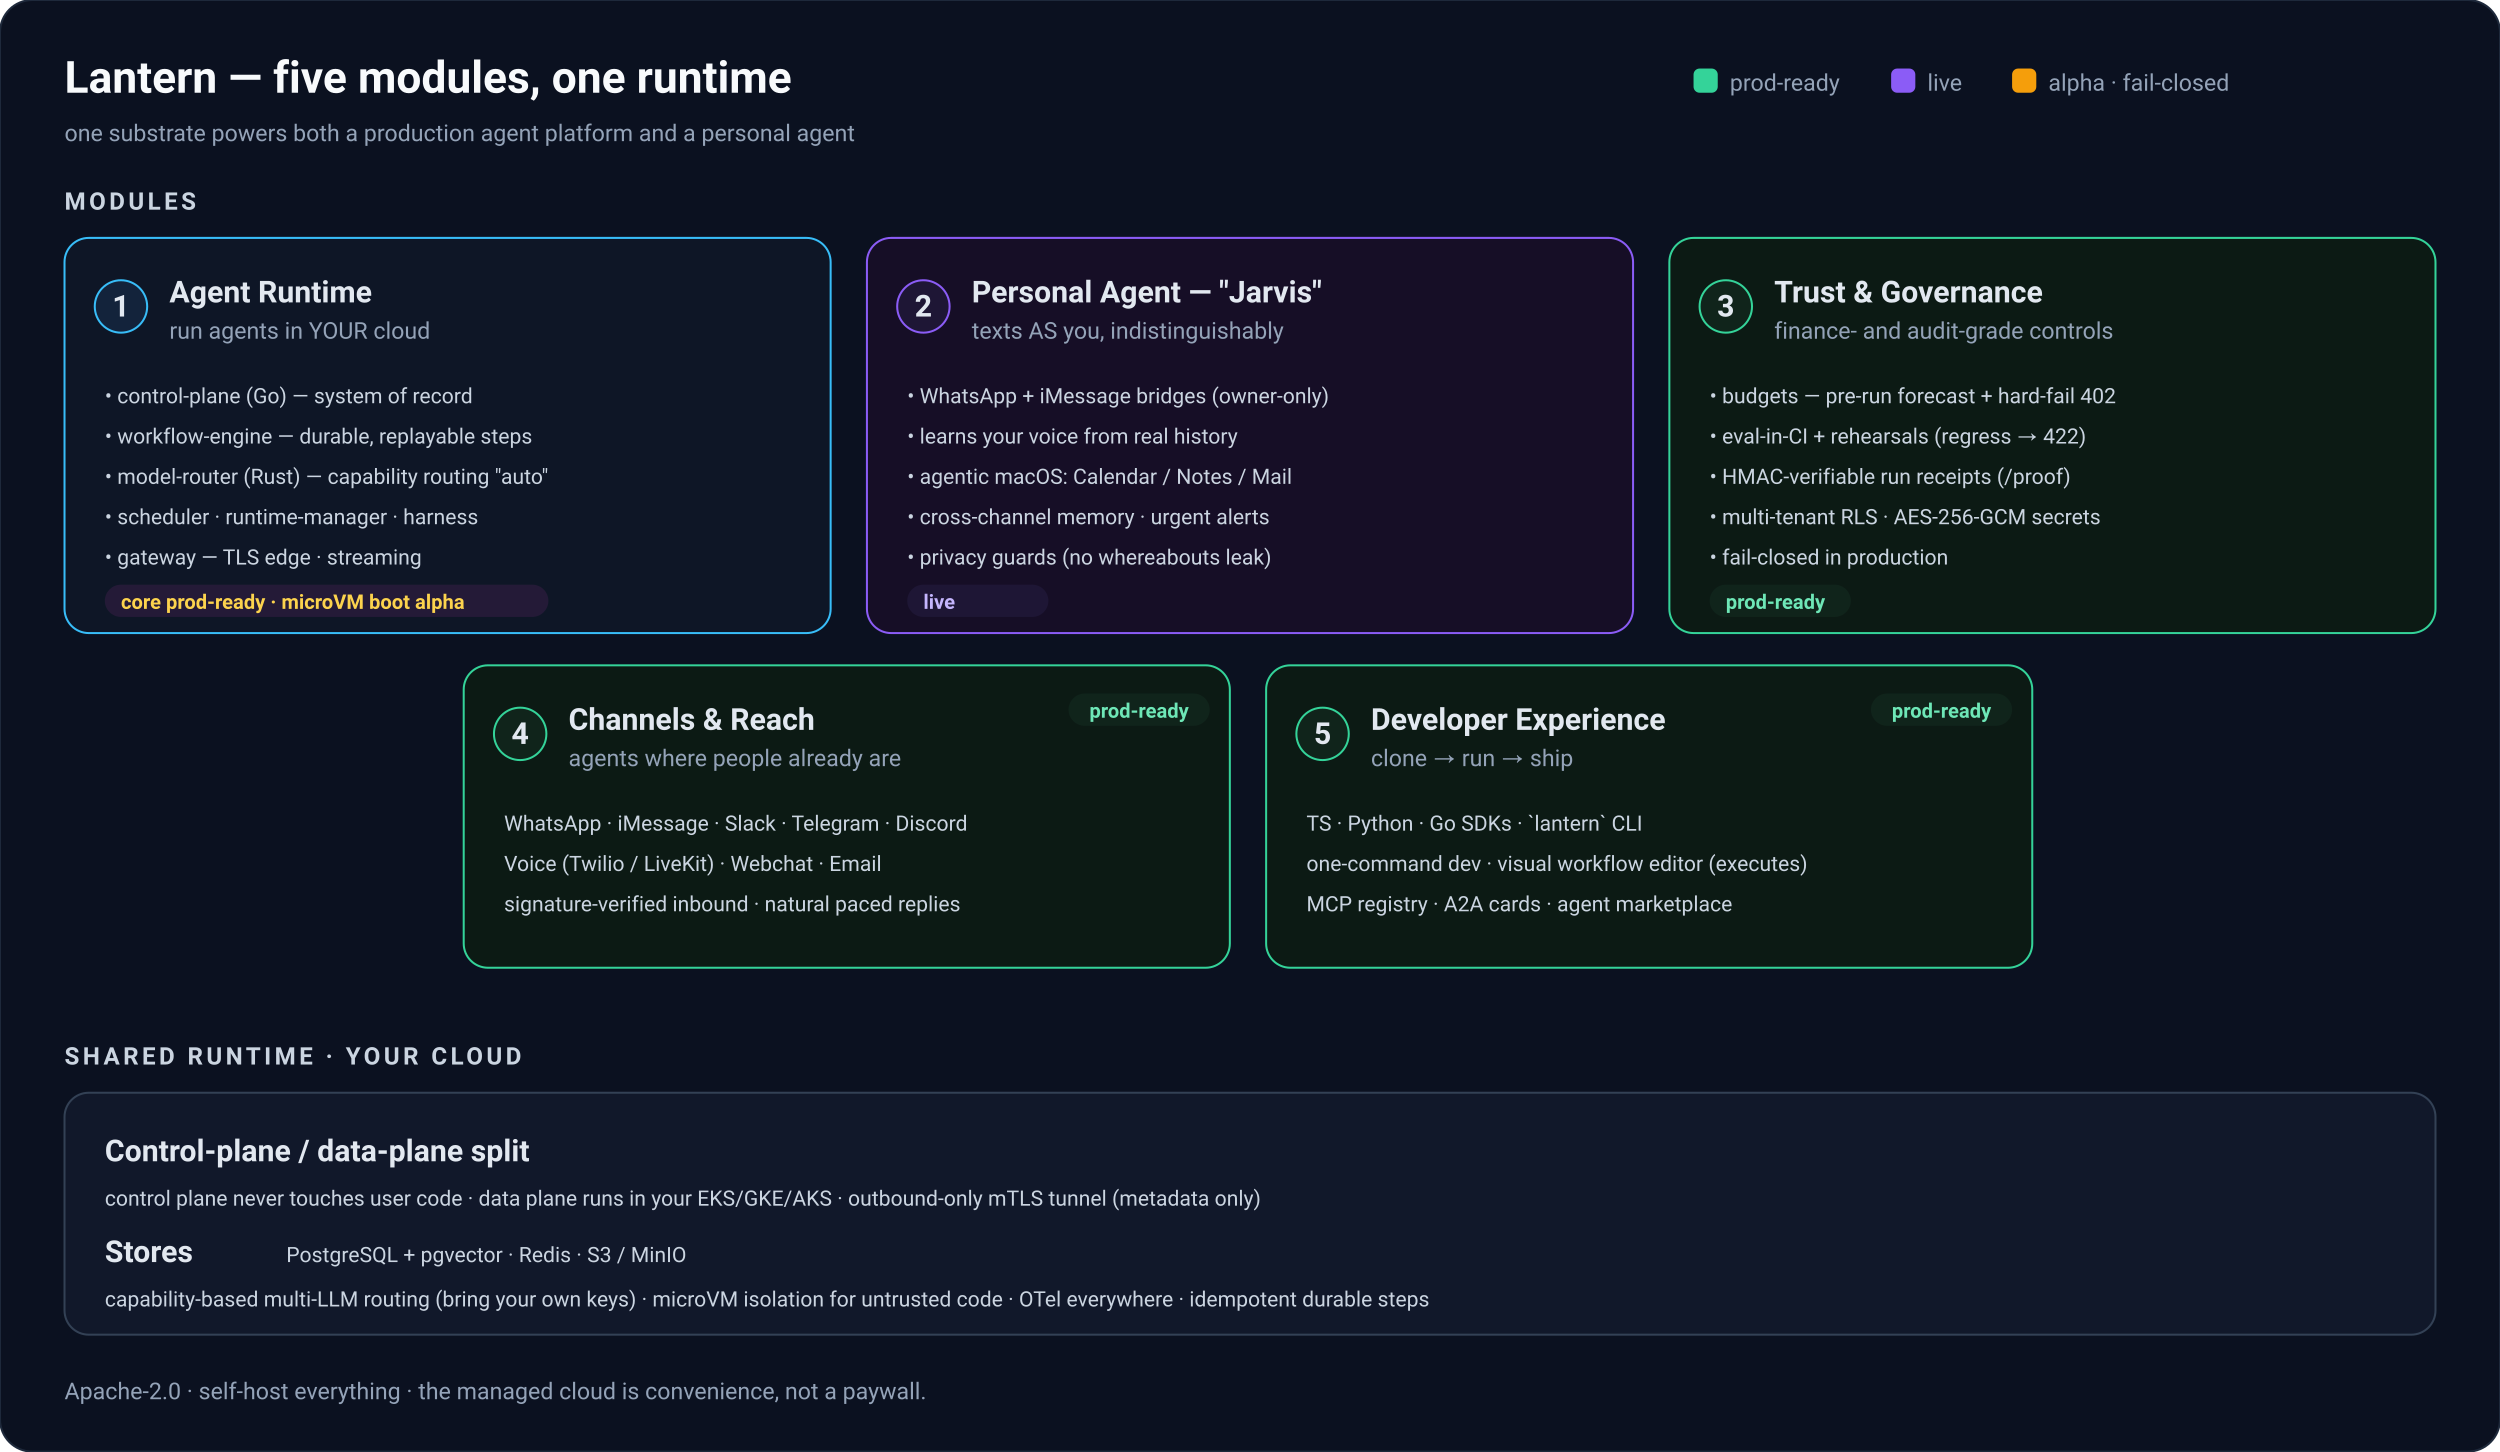
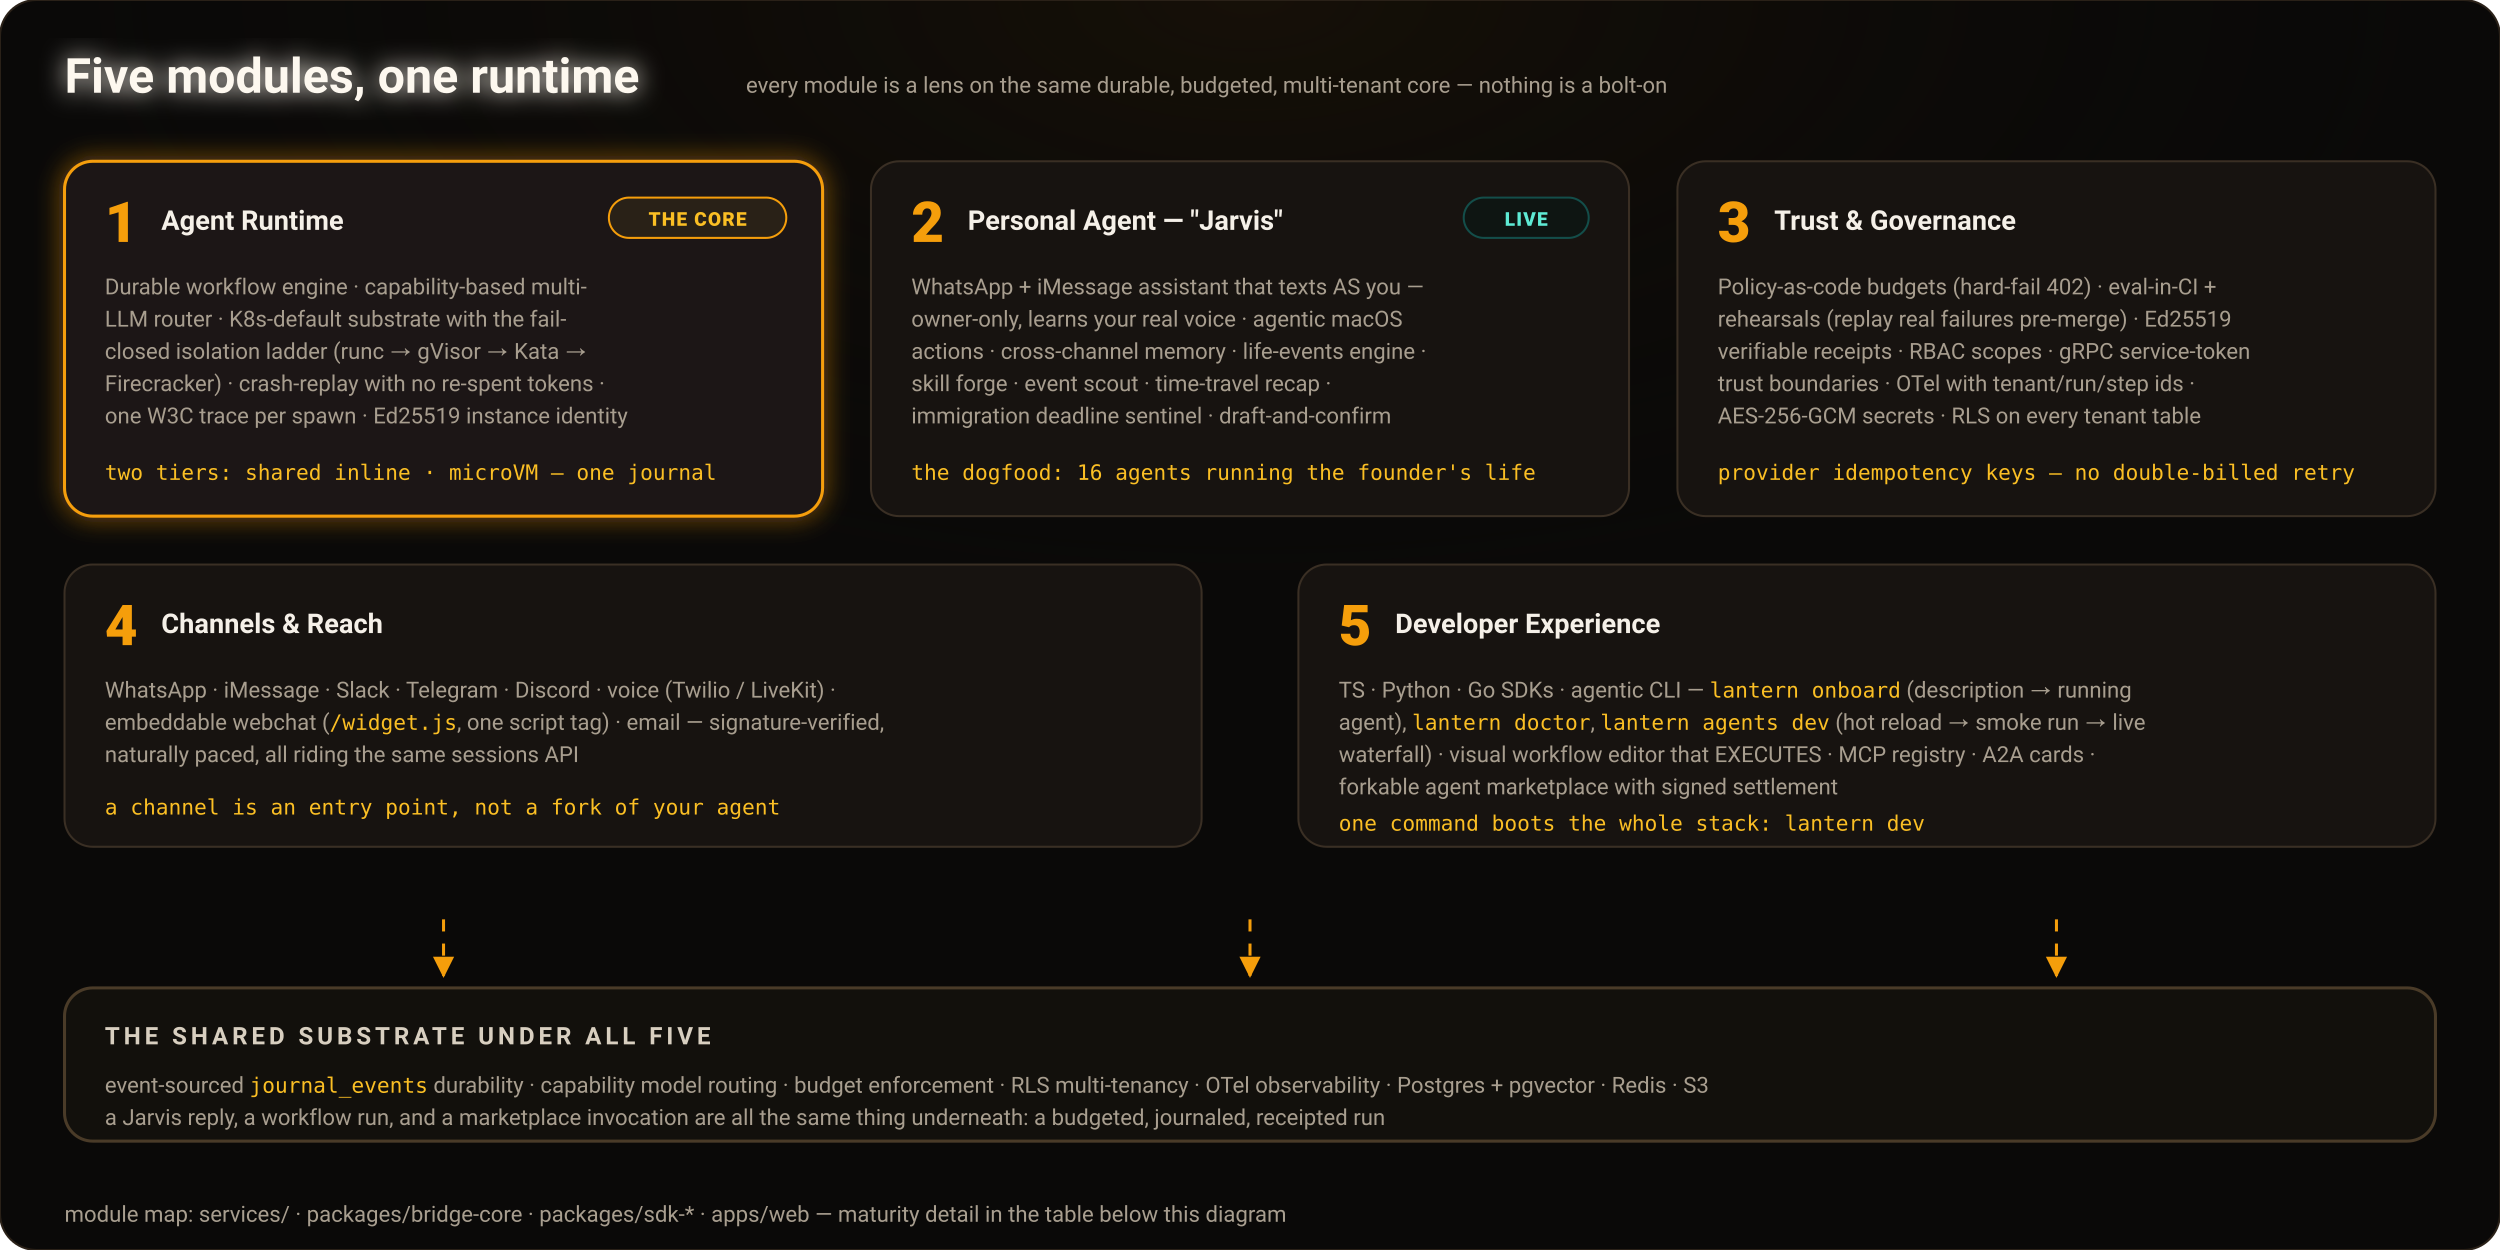
- <svg xmlns="http://www.w3.org/2000/svg" width="1240" height="720" viewBox="0 0 1240 720" font-family="ui-sans-serif, system-ui, -apple-system, Segoe UI, Roboto, Helvetica, Arial, sans-serif" role="img" aria-label="Lantern — five modules, one runtime">
+ <svg xmlns="http://www.w3.org/2000/svg" width="1240" height="620" viewBox="0 0 1240 620" font-family="ui-sans-serif, system-ui, -apple-system, Segoe UI, Roboto, Helvetica, Arial, sans-serif" role="img" aria-label="Lantern's five modules — Agent Runtime, Personal Agent, Trust and Governance, Channels and Reach, Developer Experience — all running on one shared runtime substrate">
  <defs>
+     <radialGradient id="mo-vign" cx="50%" cy="0%" r="90%">
+       <stop offset="0%" stop-color="#201607" stop-opacity=".55" />
+       <stop offset="55%" stop-color="#0a0908" stop-opacity="0" />
+     </radialGradient>
+     <filter id="mo-glow" x="-40%" y="-40%" width="180%" height="180%">
+       <feGaussianBlur stdDeviation="6" result="b" />
+       <feMerge>
+         <feMergeNode in="b" />
+         <feMergeNode in="SourceGraphic" />
+       </feMerge>
+     </filter>
+     <marker id="mo-arrA" viewBox="0 0 10 10" refX="9" refY="5" markerWidth="7" markerHeight="7" orient="auto-start-reverse">
+       <path d="M0 0 L10 5 L0 10 z" fill="#f59e0b" />
+     </marker>
    <style>
-       .h{fill:#f8fafc;font-weight:700} .sub{fill:#94a3b8;font-size:11.5px}
-       .mt{font-size:10px;font-weight:700}
-       .mod{fill:#e2e8f0;font-size:15px;font-weight:700}
-       .cmp{fill:#cbd5e1;font-size:10.5px}
-       .band{fill:#cbd5e1;font-size:12px;font-weight:700;letter-spacing:.14em}
+       .t    { fill:#f5f0e8; }
+       .sub  { fill:#a89e8f; font-size:11px; }
+       .h    { fill:#fdf8ef; font-weight:700; }
+       .code { fill:#fbbf24; font-size:10.5px; font-family:ui-monospace,SFMono-Regular,Menlo,monospace; }
+       .mono { fill:#d8cfc0; font-size:10.5px; font-family:ui-monospace,SFMono-Regular,Menlo,monospace; }
+       .band { fill:#d8cfc0; font-size:12px; font-weight:700; letter-spacing:.16em; }
+       .num  { fill:#f59e0b; font-size:28px; font-weight:800; }
+       .chip { font-size:9.5px; font-weight:800; letter-spacing:.06em; }
+       .moflow { stroke-dasharray:6 6; animation:mo-dash 1.4s linear infinite; }
+       @keyframes mo-dash { to { stroke-dashoffset:-24; } }
+       @media (prefers-reduced-motion: reduce) { .moflow { animation:none; } }
    </style>
  </defs>
-   <rect width="1240" height="720" rx="16" fill="#0b1120" />
-   <rect width="1240" height="720" rx="16" fill="none" stroke="#1e293b" />
-   <text x="32" y="46" class="h" font-size="22">Lantern — five modules, one runtime</text>
-   <text x="32" y="70" class="sub" font-size="13">one substrate powers both a production agent platform and a personal agent</text>
-   <g transform="translate(840,34)">
-     <rect x="0" y="0" width="12" height="12" rx="3" fill="#34d399" />
-     <text x="18" y="11" class="sub">prod-ready</text>
-     <rect x="98" y="0" width="12" height="12" rx="3" fill="#8b5cf6" />
-     <text x="116" y="11" class="sub">live</text>
-     <rect x="158" y="0" width="12" height="12" rx="3" fill="#f59e0b" />
-     <text x="176" y="11" class="sub">alpha · fail-closed</text>
+   <rect x="0" y="0" width="1240" height="620" rx="18" fill="#0a0908" />
+   <rect x="0" y="0" width="1240" height="620" rx="18" fill="url(#mo-vign)" />
+   <rect x="0" y="0" width="1240" height="620" rx="18" fill="none" stroke="#2a2118" />
+   <text x="32" y="46" class="h" font-size="24" filter="url(#mo-glow)">Five modules, one runtime</text>
+   <text x="370" y="46" class="sub" font-size="13">every module is a lens on the same durable, budgeted, multi-tenant core — nothing is a bolt-on</text>
+   <g transform="translate(32,80)">
+     <rect x="0" y="0" width="376" height="176" rx="14" fill="#1e1813" stroke="#f59e0b" stroke-width="1.5" filter="url(#mo-glow)" />
+     <text x="20" y="40" class="num">1</text>
+     <text x="48" y="34" class="t" font-size="13.5" font-weight="700">Agent Runtime</text>
+     <rect x="270" y="18" width="88" height="20" rx="10" fill="#292117" stroke="#f59e0b" />
+     <text x="314" y="32" text-anchor="middle" class="chip" fill="#fbbf24">THE CORE</text>
+     <text x="20" y="66" class="sub">Durable workflow engine · capability-based multi-</text>
+     <text x="20" y="82" class="sub">LLM router · K8s-default substrate with the fail-</text>
+     <text x="20" y="98" class="sub">closed isolation ladder (runc → gVisor → Kata →</text>
+     <text x="20" y="114" class="sub">Firecracker) · crash-replay with no re-spent tokens ·</text>
+     <text x="20" y="130" class="sub">one W3C trace per spawn · Ed25519 instance identity</text>
+     <text x="20" y="158" class="code">two tiers: shared inline · microVM — one journal</text>
+     <rect x="400" y="0" width="376" height="176" rx="14" fill="#171310" stroke="#3a2f24" />
+     <text x="420" y="40" class="num">2</text>
+     <text x="448" y="34" class="t" font-size="13.5" font-weight="700">Personal Agent — "Jarvis"</text>
+     <rect x="694" y="18" width="62" height="20" rx="10" fill="#0e1512" stroke="#134e4a" />
+     <text x="725" y="32" text-anchor="middle" class="chip" fill="#5eead4">LIVE</text>
+     <text x="420" y="66" class="sub">WhatsApp + iMessage assistant that texts AS you —</text>
+     <text x="420" y="82" class="sub">owner-only, learns your real voice · agentic macOS</text>
+     <text x="420" y="98" class="sub">actions · cross-channel memory · life-events engine ·</text>
+     <text x="420" y="114" class="sub">skill forge · event scout · time-travel recap ·</text>
+     <text x="420" y="130" class="sub">immigration deadline sentinel · draft-and-confirm</text>
+     <text x="420" y="158" class="code">the dogfood: 16 agents running the founder's life</text>
+     <rect x="800" y="0" width="376" height="176" rx="14" fill="#171310" stroke="#3a2f24" />
+     <text x="820" y="40" class="num">3</text>
+     <text x="848" y="34" class="t" font-size="13.5" font-weight="700">Trust &amp; Governance</text>
+     <text x="820" y="66" class="sub">Policy-as-code budgets (hard-fail 402) · eval-in-CI +</text>
+     <text x="820" y="82" class="sub">rehearsals (replay real failures pre-merge) · Ed25519</text>
+     <text x="820" y="98" class="sub">verifiable receipts · RBAC scopes · gRPC service-token</text>
+     <text x="820" y="114" class="sub">trust boundaries · OTel with tenant/run/step ids ·</text>
+     <text x="820" y="130" class="sub">AES-256-GCM secrets · RLS on every tenant table</text>
+     <text x="820" y="158" class="code">provider idempotency keys — no double-billed retry</text>
  </g>
-   <text x="32" y="104" class="band">MODULES</text>
-   <g transform="translate(32,118)">
-     <rect width="380" height="196" rx="12" fill="#0e1626" stroke="#38bdf8" />
-     <circle cx="28" cy="34" r="13" fill="#13233b" stroke="#38bdf8" />
-     <text x="28" y="39" text-anchor="middle" class="mod" fill="#7dd3fc">1</text>
-     <text x="52" y="32" class="mod">Agent Runtime</text>
-     <text x="52" y="50" class="sub">run agents in YOUR cloud</text>
-     <text x="20" y="82" class="cmp">• control-plane (Go) — system of record</text>
-     <text x="20" y="102" class="cmp">• workflow-engine — durable, replayable steps</text>
-     <text x="20" y="122" class="cmp">• model-router (Rust) — capability routing "auto"</text>
-     <text x="20" y="142" class="cmp">• scheduler · runtime-manager · harness</text>
-     <text x="20" y="162" class="cmp">• gateway — TLS edge · streaming</text>
-     <rect x="20" y="172" width="220" height="16" rx="8" fill="#241a37" />
-     <text x="28" y="184" class="mt" fill="#fcd34d">core prod-ready · microVM boot alpha</text>
+   <g transform="translate(32,280)">
+     <rect x="0" y="0" width="564" height="140" rx="14" fill="#171310" stroke="#3a2f24" />
+     <text x="20" y="40" class="num">4</text>
+     <text x="48" y="34" class="t" font-size="13.5" font-weight="700">Channels &amp; Reach</text>
+     <text x="20" y="66" class="sub">WhatsApp · iMessage · Slack · Telegram · Discord · voice (Twilio / LiveKit) ·</text>
+     <text x="20" y="82" class="sub">embeddable webchat (<tspan class="code">/widget.js</tspan>, one script tag) · email — signature-verified,</text>
+     <text x="20" y="98" class="sub">naturally paced, all riding the same sessions API</text>
+     <text x="20" y="124" class="code">a channel is an entry point, not a fork of your agent</text>
+     <rect x="612" y="0" width="564" height="140" rx="14" fill="#171310" stroke="#3a2f24" />
+     <text x="632" y="40" class="num">5</text>
+     <text x="660" y="34" class="t" font-size="13.5" font-weight="700">Developer Experience</text>
+     <text x="632" y="66" class="sub">TS · Python · Go SDKs · agentic CLI — <tspan class="code">lantern onboard</tspan> (description → running</text>
+     <text x="632" y="82" class="sub">agent), <tspan class="code">lantern doctor</tspan>, <tspan class="code">lantern agents dev</tspan> (hot reload → smoke run → live</text>
+     <text x="632" y="98" class="sub">waterfall) · visual workflow editor that EXECUTES · MCP registry · A2A cards ·</text>
+     <text x="632" y="114" class="sub">forkable agent marketplace with signed settlement</text>
+     <text x="632" y="124" class="code" dy="8">one command boots the whole stack: lantern dev</text>
  </g>
-   <g transform="translate(430,118)">
-     <rect width="380" height="196" rx="12" fill="#160e26" stroke="#8b5cf6" />
-     <circle cx="28" cy="34" r="13" fill="#1e1635" stroke="#8b5cf6" />
-     <text x="28" y="39" text-anchor="middle" class="mod" fill="#c4b5fd">2</text>
-     <text x="52" y="32" class="mod">Personal Agent — "Jarvis"</text>
-     <text x="52" y="50" class="sub">texts AS you, indistinguishably</text>
-     <text x="20" y="82" class="cmp">• WhatsApp + iMessage bridges (owner-only)</text>
-     <text x="20" y="102" class="cmp">• learns your voice from real history</text>
-     <text x="20" y="122" class="cmp">• agentic macOS: Calendar / Notes / Mail</text>
-     <text x="20" y="142" class="cmp">• cross-channel memory · urgent alerts</text>
-     <text x="20" y="162" class="cmp">• privacy guards (no whereabouts leak)</text>
-     <rect x="20" y="172" width="70" height="16" rx="8" fill="#1e1635" />
-     <text x="28" y="184" class="mt" fill="#c4b5fd">live</text>
+   <path class="moflow" d="M 220 456 V 484" stroke="#f59e0b" stroke-width="1.5" fill="none" marker-end="url(#mo-arrA)" />
+   <path class="moflow" d="M 620 456 V 484" stroke="#f59e0b" stroke-width="1.5" fill="none" marker-end="url(#mo-arrA)" />
+   <path class="moflow" d="M 1020 456 V 484" stroke="#f59e0b" stroke-width="1.5" fill="none" marker-end="url(#mo-arrA)" />
+   <g transform="translate(32,490)">
+     <rect x="0" y="0" width="1176" height="76" rx="14" fill="#12100c" stroke="#4a3b28" stroke-width="1.5" />
+     <text x="20" y="28" class="band" fill="#fbbf24" font-size="11">THE SHARED SUBSTRATE UNDER ALL FIVE</text>
+     <text x="20" y="52" class="sub">event-sourced <tspan class="code">journal_events</tspan> durability · capability model routing · budget enforcement · RLS multi-tenancy · OTel observability · Postgres + pgvector · Redis · S3</text>
+     <text x="20" y="68" class="sub">a Jarvis reply, a workflow run, and a marketplace invocation are all the same thing underneath: a budgeted, journaled, receipted run</text>
  </g>
-   <g transform="translate(828,118)">
-     <rect width="380" height="196" rx="12" fill="#0c1a14" stroke="#34d399" />
-     <circle cx="28" cy="34" r="13" fill="#10241b" stroke="#34d399" />
-     <text x="28" y="39" text-anchor="middle" class="mod" fill="#6ee7b7">3</text>
-     <text x="52" y="32" class="mod">Trust &amp; Governance</text>
-     <text x="52" y="50" class="sub">finance- and audit-grade controls</text>
-     <text x="20" y="82" class="cmp">• budgets — pre-run forecast + hard-fail 402</text>
-     <text x="20" y="102" class="cmp">• eval-in-CI + rehearsals (regress → 422)</text>
-     <text x="20" y="122" class="cmp">• HMAC-verifiable run receipts (/proof)</text>
-     <text x="20" y="142" class="cmp">• multi-tenant RLS · AES-256-GCM secrets</text>
-     <text x="20" y="162" class="cmp">• fail-closed in production</text>
-     <rect x="20" y="172" width="70" height="16" rx="8" fill="#10241b" />
-     <text x="28" y="184" class="mt" fill="#6ee7b7">prod-ready</text>
-   </g>
-   <g transform="translate(230,330)">
-     <rect width="380" height="150" rx="12" fill="#0c1a14" stroke="#34d399" />
-     <circle cx="28" cy="34" r="13" fill="#10241b" stroke="#34d399" />
-     <text x="28" y="39" text-anchor="middle" class="mod" fill="#6ee7b7">4</text>
-     <text x="52" y="32" class="mod">Channels &amp; Reach</text>
-     <text x="52" y="50" class="sub">agents where people already are</text>
-     <text x="20" y="82" class="cmp">WhatsApp · iMessage · Slack · Telegram · Discord</text>
-     <text x="20" y="102" class="cmp">Voice (Twilio / LiveKit) · Webchat · Email</text>
-     <text x="20" y="122" class="cmp">signature-verified inbound · natural paced replies</text>
-     <rect x="300" y="14" width="70" height="16" rx="8" fill="#10241b" />
-     <text x="335" y="26" text-anchor="middle" class="mt" fill="#6ee7b7">prod-ready</text>
-   </g>
-   <g transform="translate(628,330)">
-     <rect width="380" height="150" rx="12" fill="#0c1a14" stroke="#34d399" />
-     <circle cx="28" cy="34" r="13" fill="#10241b" stroke="#34d399" />
-     <text x="28" y="39" text-anchor="middle" class="mod" fill="#6ee7b7">5</text>
-     <text x="52" y="32" class="mod">Developer Experience</text>
-     <text x="52" y="50" class="sub">clone → run → ship</text>
-     <text x="20" y="82" class="cmp">TS · Python · Go SDKs · `lantern` CLI</text>
-     <text x="20" y="102" class="cmp">one-command dev · visual workflow editor (executes)</text>
-     <text x="20" y="122" class="cmp">MCP registry · A2A cards · agent marketplace</text>
-     <rect x="300" y="14" width="70" height="16" rx="8" fill="#10241b" />
-     <text x="335" y="26" text-anchor="middle" class="mt" fill="#6ee7b7">prod-ready</text>
-   </g>
-   <text x="32" y="528" class="band">SHARED RUNTIME · YOUR CLOUD</text>
-   <g transform="translate(32,542)">
-     <rect width="1176" height="120" rx="12" fill="#11182a" stroke="#334155" />
-     <text x="20" y="34" class="mod" font-size="13">Control-plane / data-plane split</text>
-     <text x="20" y="56" class="cmp">control plane never touches user code · data plane runs in your EKS/GKE/AKS · outbound-only mTLS tunnel (metadata only)</text>
-     <text x="20" y="84" class="mod" font-size="13" fill="#fde68a">Stores</text>
-     <text x="110" y="84" class="cmp" fill="#e7c98b">PostgreSQL + pgvector · Redis · S3 / MinIO</text>
-     <text x="20" y="106" class="cmp">capability-based multi-LLM routing (bring your own keys) · microVM isolation for untrusted code · OTel everywhere · idempotent durable steps</text>
-   </g>
-   <text x="32" y="694" class="sub">Apache-2.0 · self-host everything · the managed cloud is convenience, not a paywall.</text>
+   <text x="32" y="606" class="sub">module map: services/ · packages/bridge-core · packages/sdk-* · apps/web — maturity detail in the table below this diagram</text>
</svg>
